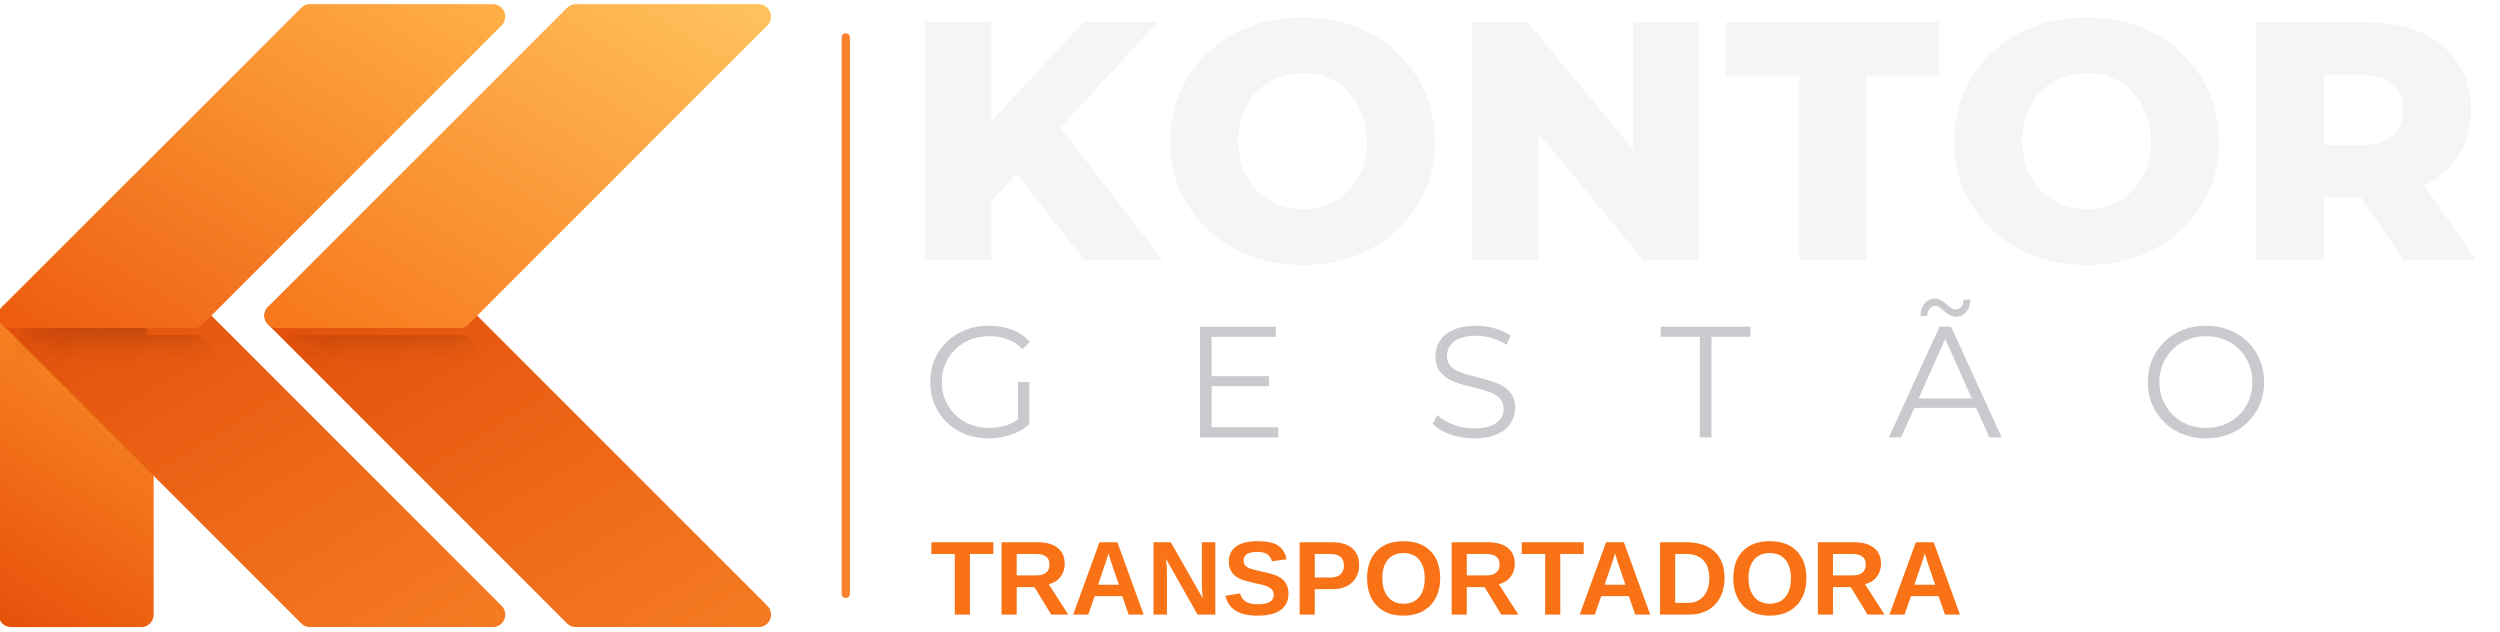
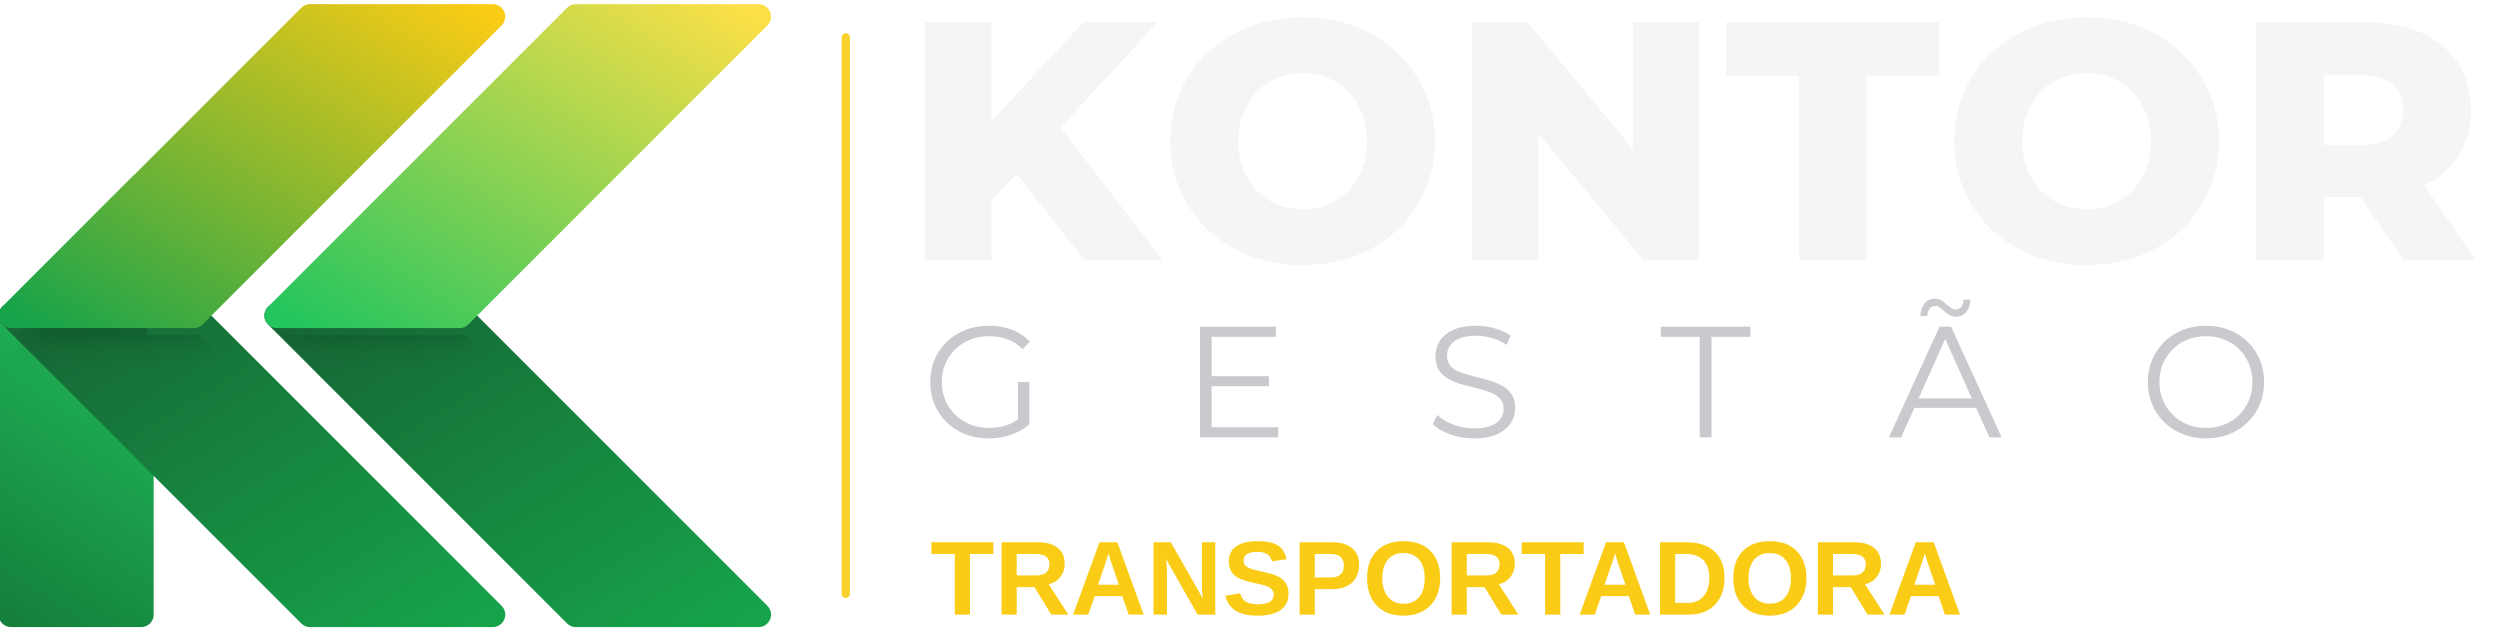
<svg xmlns="http://www.w3.org/2000/svg" viewBox="-4 -6 903 228" role="img" aria-label="Kontor Gestão Transportadora">
  <defs>
    <linearGradient id="kt-a" x1="0" y1="1" x2="0.2" y2="0">
-       <stop offset="0" stop-color="#E8530C" />
-       <stop offset="1" stop-color="#FF9A2E" />
+       <stop offset="0" stop-color="#15803D" />
+       <stop offset="1" stop-color="#22C55E" />
    </linearGradient>
    <linearGradient id="kt-b" x1="0" y1="1" x2="1" y2="0">
-       <stop offset="0" stop-color="#EE5E10" />
-       <stop offset="1" stop-color="#FFAE45" />
+       <stop offset="0" stop-color="#16A34A" />
+       <stop offset="1" stop-color="#FACC15" />
    </linearGradient>
    <linearGradient id="kt-braco" x1="0" y1="1" x2="1" y2="0">
-       <stop offset="0" stop-color="#F7781C" />
-       <stop offset="1" stop-color="#FFC15C" />
+       <stop offset="0" stop-color="#22C55E" />
+       <stop offset="1" stop-color="#FDE047" />
    </linearGradient>
    <linearGradient id="kt-perna" x1="0" y1="0" x2="1" y2="1">
-       <stop offset="0" stop-color="#E2500B" />
-       <stop offset="1" stop-color="#F57A22" />
+       <stop offset="0" stop-color="#166534" />
+       <stop offset="1" stop-color="#16A34A" />
    </linearGradient>
    <filter id="kt-d" x="-20%" y="-20%" width="140%" height="140%">
      <feGaussianBlur stdDeviation="6" />
    </filter>
    <clipPath id="kt-pa">
      <path d="M0,108 L66,108 L174,216 L108,216 Z" />
      <path d="M0,108 L47,61 L47,216 L0,216 Z" />
    </clipPath>
    <clipPath id="kt-pb">
      <path d="M96,108 L162,108 L270,216 L204,216 Z" />
    </clipPath>
  </defs>
  <g stroke-linejoin="round" stroke-width="9">
    <path fill="url(#kt-a)" stroke="url(#kt-a)" d="M0,108 L47,61 L47,216 L0,216 Z" />
    <path fill="url(#kt-perna)" stroke="url(#kt-perna)" d="M0,108 L66,108 L174,216 L108,216 Z" />
-     <path clip-path="url(#kt-pa)" filter="url(#kt-d)" fill="#6B2203" opacity=".38" transform="translate(2 7)" d="M0,108 L108,0 L174,0 L66,108 Z" />
+     <path clip-path="url(#kt-pa)" filter="url(#kt-d)" fill="#052e16" opacity=".38" transform="translate(2 7)" d="M0,108 L108,0 L174,0 L66,108 Z" />
    <path fill="url(#kt-b)" stroke="url(#kt-b)" d="M0,108 L108,0 L174,0 L66,108 Z" />
    <path fill="url(#kt-perna)" stroke="url(#kt-perna)" d="M96,108 L162,108 L270,216 L204,216 Z" />
-     <path clip-path="url(#kt-pb)" filter="url(#kt-d)" fill="#6B2203" opacity=".38" transform="translate(2 7)" d="M96,108 L204,0 L270,0 L162,108 Z" />
+     <path clip-path="url(#kt-pb)" filter="url(#kt-d)" fill="#052e16" opacity=".38" transform="translate(2 7)" d="M96,108 L204,0 L270,0 L162,108 Z" />
    <path fill="url(#kt-braco)" stroke="url(#kt-braco)" d="M96,108 L204,0 L270,0 L162,108 Z" />
  </g>
-   <rect x="300" y="6" width="3" height="204" rx="1.5" fill="#F97316" opacity=".9" />
+   <rect x="300" y="6" width="3" height="204" rx="1.5" fill="#FACC15" opacity=".9" />
  <path fill="#F5F5F4" d="M354.08 88L330 88L330 2L354.08 2L354.08 37.75L387.37 2L414.16 2L379.02 40.09L416 88L387.74 88L363.17 56.79L354.08 66.50L354.08 88ZM466.49 89.72L466.49 89.72Q456.17 89.72 447.45 86.40Q438.73 83.09 432.28 77.00Q425.83 70.92 422.27 62.81Q418.70 54.71 418.70 45L418.70 45Q418.70 35.29 422.27 27.19Q425.83 19.08 432.28 13.00Q438.73 6.91 447.45 3.60Q456.17 0.28 466.49 0.28L466.49 0.28Q476.94 0.28 485.60 3.60Q494.26 6.91 500.65 13.00Q507.04 19.08 510.66 27.19Q514.29 35.29 514.29 45L514.29 45Q514.29 54.71 510.66 62.88Q507.04 71.05 500.65 77.07Q494.26 83.09 485.60 86.40Q476.94 89.72 466.49 89.72ZM466.49 69.57L466.49 69.57Q471.41 69.57 475.65 67.85Q479.89 66.13 483.02 62.88Q486.15 59.62 487.93 55.07Q489.71 50.53 489.71 45L489.71 45Q489.71 39.35 487.93 34.86Q486.15 30.38 483.02 27.12Q479.89 23.87 475.65 22.15Q471.41 20.43 466.49 20.43L466.49 20.43Q461.58 20.43 457.34 22.15Q453.10 23.87 449.97 27.12Q446.84 30.38 445.06 34.86Q443.27 39.35 443.27 45L443.27 45Q443.27 50.53 445.06 55.07Q446.84 59.62 449.97 62.88Q453.10 66.13 457.34 67.85Q461.58 69.57 466.49 69.57ZM551.63 88L527.80 88L527.80 2L547.83 2L585.79 47.83L585.79 2L609.62 2L609.62 88L589.60 88L551.63 42.17L551.63 88ZM670.19 88L645.87 88L645.87 21.29L619.45 21.29L619.45 2L696.48 2L696.48 21.29L670.19 21.29L670.19 88ZM749.68 89.72L749.68 89.72Q739.36 89.72 730.64 86.40Q721.91 83.09 715.46 77.00Q709.01 70.92 705.45 62.81Q701.89 54.71 701.89 45L701.89 45Q701.89 35.29 705.45 27.19Q709.01 19.08 715.46 13.00Q721.91 6.91 730.64 3.60Q739.36 0.28 749.68 0.28L749.68 0.28Q760.12 0.28 768.78 3.60Q777.45 6.91 783.83 13.00Q790.22 19.08 793.85 27.19Q797.47 35.29 797.47 45L797.47 45Q797.47 54.71 793.85 62.88Q790.22 71.05 783.83 77.07Q777.45 83.09 768.78 86.40Q760.12 89.72 749.68 89.72ZM749.68 69.57L749.68 69.57Q754.59 69.57 758.83 67.85Q763.07 66.13 766.20 62.88Q769.34 59.62 771.12 55.07Q772.90 50.53 772.90 45L772.90 45Q772.90 39.35 771.12 34.86Q769.34 30.38 766.20 27.12Q763.07 23.87 758.83 22.15Q754.59 20.43 749.68 20.43L749.68 20.43Q744.77 20.43 740.53 22.15Q736.29 23.87 733.16 27.12Q730.02 30.38 728.24 34.86Q726.46 39.35 726.46 45L726.46 45Q726.46 50.53 728.24 55.07Q730.02 59.62 733.16 62.88Q736.29 66.13 740.53 67.85Q744.77 69.57 749.68 69.57ZM835.31 88L810.99 88L810.99 2L850.30 2Q862.09 2 870.63 5.81Q879.17 9.62 883.84 16.80Q888.51 23.99 888.51 33.82L888.51 33.82Q888.51 43.53 883.84 50.53L883.84 50.53Q879.42 57.29 871.68 60.97L871.68 60.97L890.23 88L864.18 88L848.58 65.15L835.31 65.15L835.31 88ZM835.31 21.17L835.31 46.35L848.83 46.35Q856.44 46.35 860.19 43.03Q863.94 39.72 863.94 33.82L863.94 33.82Q863.94 27.80 860.19 24.48Q856.44 21.17 848.83 21.17L848.83 21.17L835.31 21.17Z" />
  <path fill="#C9C9CE" d="M353.09 152.34L353.09 152.34Q348.51 152.34 344.66 150.83Q340.80 149.31 337.97 146.57Q335.14 143.83 333.57 140.11Q332 136.40 332 132Q332 127.60 333.57 123.89Q335.14 120.17 338 117.43Q340.86 114.69 344.71 113.17Q348.57 111.66 353.14 111.66Q357.71 111.66 361.51 113.09Q365.31 114.51 368 117.43L368 117.43L365.37 120.11Q362.86 117.60 359.83 116.51Q356.80 115.43 353.31 115.43L353.31 115.43Q349.60 115.43 346.49 116.66Q343.37 117.89 341.06 120.14Q338.74 122.40 337.46 125.40Q336.17 128.40 336.17 132L336.17 132Q336.17 135.54 337.46 138.57Q338.74 141.60 341.06 143.86Q343.37 146.11 346.49 147.34Q349.60 148.57 353.26 148.57L353.26 148.57Q356.69 148.57 359.77 147.54L359.77 147.54Q361.83 146.86 363.71 145.43L363.71 145.43L363.71 132L367.77 132L367.77 147.26Q364.91 149.77 361.09 151.06Q357.26 152.34 353.09 152.34ZM433.64 133.49L433.64 148.34L457.70 148.34L457.70 152L429.41 152L429.41 112L456.84 112L456.84 115.66L433.64 115.66L433.64 129.89L454.33 129.89L454.33 133.49L433.64 133.49ZM528.36 152.34L528.36 152.34Q523.91 152.34 519.82 150.89Q515.74 149.43 513.51 147.14L513.51 147.14L515.16 143.89Q517.28 145.94 520.85 147.34Q524.42 148.74 528.36 148.74L528.36 148.74Q532.14 148.74 534.51 147.80Q536.88 146.86 537.99 145.26Q539.11 143.66 539.11 141.71L539.11 141.71Q539.11 139.37 537.76 137.94Q536.42 136.51 534.25 135.69Q532.08 134.86 529.45 134.23Q526.82 133.60 524.19 132.89Q521.56 132.17 519.36 130.97Q517.16 129.77 515.82 127.80Q514.48 125.83 514.48 122.63L514.48 122.63Q514.48 119.66 516.05 117.17Q517.62 114.69 520.88 113.17Q524.14 111.66 529.22 111.66L529.22 111.66Q532.59 111.66 535.91 112.60Q539.22 113.54 541.62 115.20L541.62 115.20L540.19 118.57Q537.62 116.86 534.74 116.06Q531.85 115.26 529.16 115.26L529.16 115.26Q525.56 115.26 523.22 116.23Q520.88 117.20 519.76 118.83Q518.65 120.46 518.65 122.51L518.65 122.51Q518.65 124.86 519.99 126.29Q521.34 127.71 523.54 128.51Q525.74 129.31 528.36 129.94Q530.99 130.57 533.59 131.31Q536.19 132.06 538.39 133.23Q540.59 134.40 541.94 136.34Q543.28 138.29 543.28 141.43L543.28 141.43Q543.28 144.34 541.68 146.83Q540.08 149.31 536.79 150.83Q533.51 152.34 528.36 152.34ZM614.18 152L609.95 152L609.95 115.66L595.89 115.66L595.89 112L628.23 112L628.23 115.66L614.18 115.66L614.18 152ZM682.67 152L678.27 152L696.56 112L700.73 112L719.01 152L714.56 152L709.76 141.31L687.47 141.31L682.67 152ZM689.01 137.89L708.21 137.89L698.61 116.40L689.01 137.89ZM702.56 108.40L702.56 108.40Q701.24 108.40 700.21 107.83Q699.19 107.26 698.36 106.49Q697.53 105.71 696.73 105.11Q695.93 104.51 695.07 104.51L695.07 104.51Q693.76 104.51 692.99 105.49Q692.21 106.46 692.10 108.17L692.10 108.17L689.64 108.17Q689.76 105.31 691.16 103.60Q692.56 101.89 694.79 101.89L694.79 101.89Q696.10 101.89 697.16 102.49Q698.21 103.09 699.04 103.86Q699.87 104.63 700.64 105.20Q701.41 105.77 702.27 105.77L702.27 105.77Q703.59 105.77 704.39 104.83Q705.19 103.89 705.24 102.23L705.24 102.23L707.70 102.23Q707.64 104.97 706.21 106.69Q704.79 108.40 702.56 108.40ZM792.83 152.34L792.83 152.34Q788.31 152.34 784.45 150.83Q780.60 149.31 777.77 146.54Q774.94 143.77 773.37 140.09Q771.80 136.40 771.80 132L771.80 132Q771.80 127.60 773.37 123.91Q774.94 120.23 777.77 117.46Q780.60 114.69 784.43 113.17Q788.25 111.66 792.83 111.66L792.83 111.66Q797.34 111.66 801.17 113.17Q805.00 114.69 807.83 117.43Q810.65 120.17 812.23 123.89Q813.80 127.60 813.80 132L813.80 132Q813.80 136.40 812.23 140.11Q810.65 143.83 807.83 146.57Q805.00 149.31 801.17 150.83Q797.34 152.34 792.83 152.34ZM792.83 148.57L792.83 148.57Q796.43 148.57 799.48 147.34Q802.54 146.11 804.80 143.86Q807.05 141.60 808.31 138.60Q809.57 135.60 809.57 132L809.57 132Q809.57 128.40 808.31 125.40Q807.05 122.40 804.80 120.14Q802.54 117.89 799.48 116.66Q796.43 115.43 792.83 115.43L792.83 115.43Q789.23 115.43 786.14 116.66Q783.05 117.89 780.80 120.14Q778.54 122.40 777.25 125.40Q775.97 128.40 775.97 132L775.97 132Q775.97 135.54 777.25 138.57Q778.54 141.60 780.80 143.86Q783.05 146.11 786.14 147.34Q789.23 148.57 792.83 148.57Z" />
-   <text x="332" y="216" fill="#F97316" font-family="Segoe UI, Arial, sans-serif" font-weight="700" font-size="38" textLength="556" lengthAdjust="spacingAndGlyphs">TRANSPORTADORA</text>
+   <text x="332" y="216" fill="#FACC15" font-family="Segoe UI, Arial, sans-serif" font-weight="700" font-size="38" textLength="556" lengthAdjust="spacingAndGlyphs">TRANSPORTADORA</text>
</svg>
